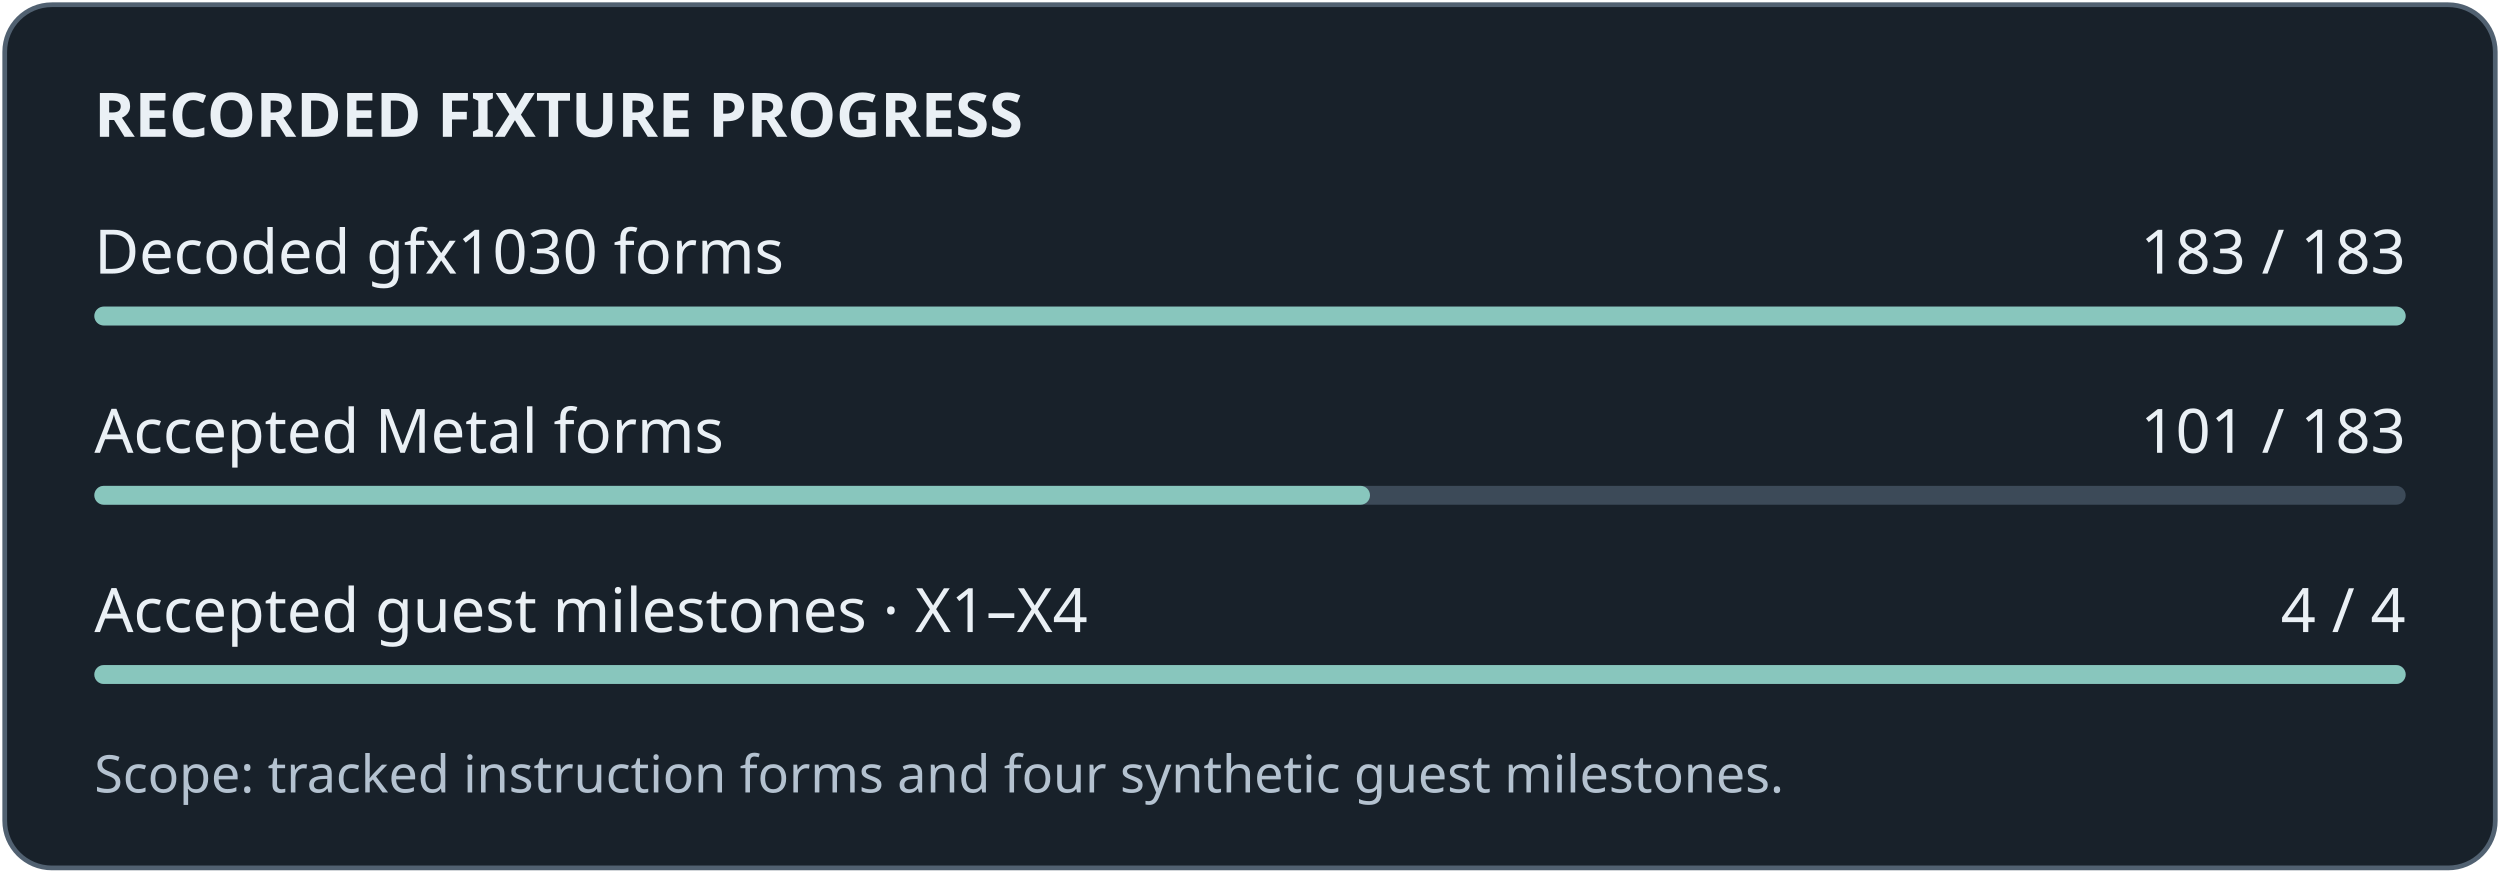
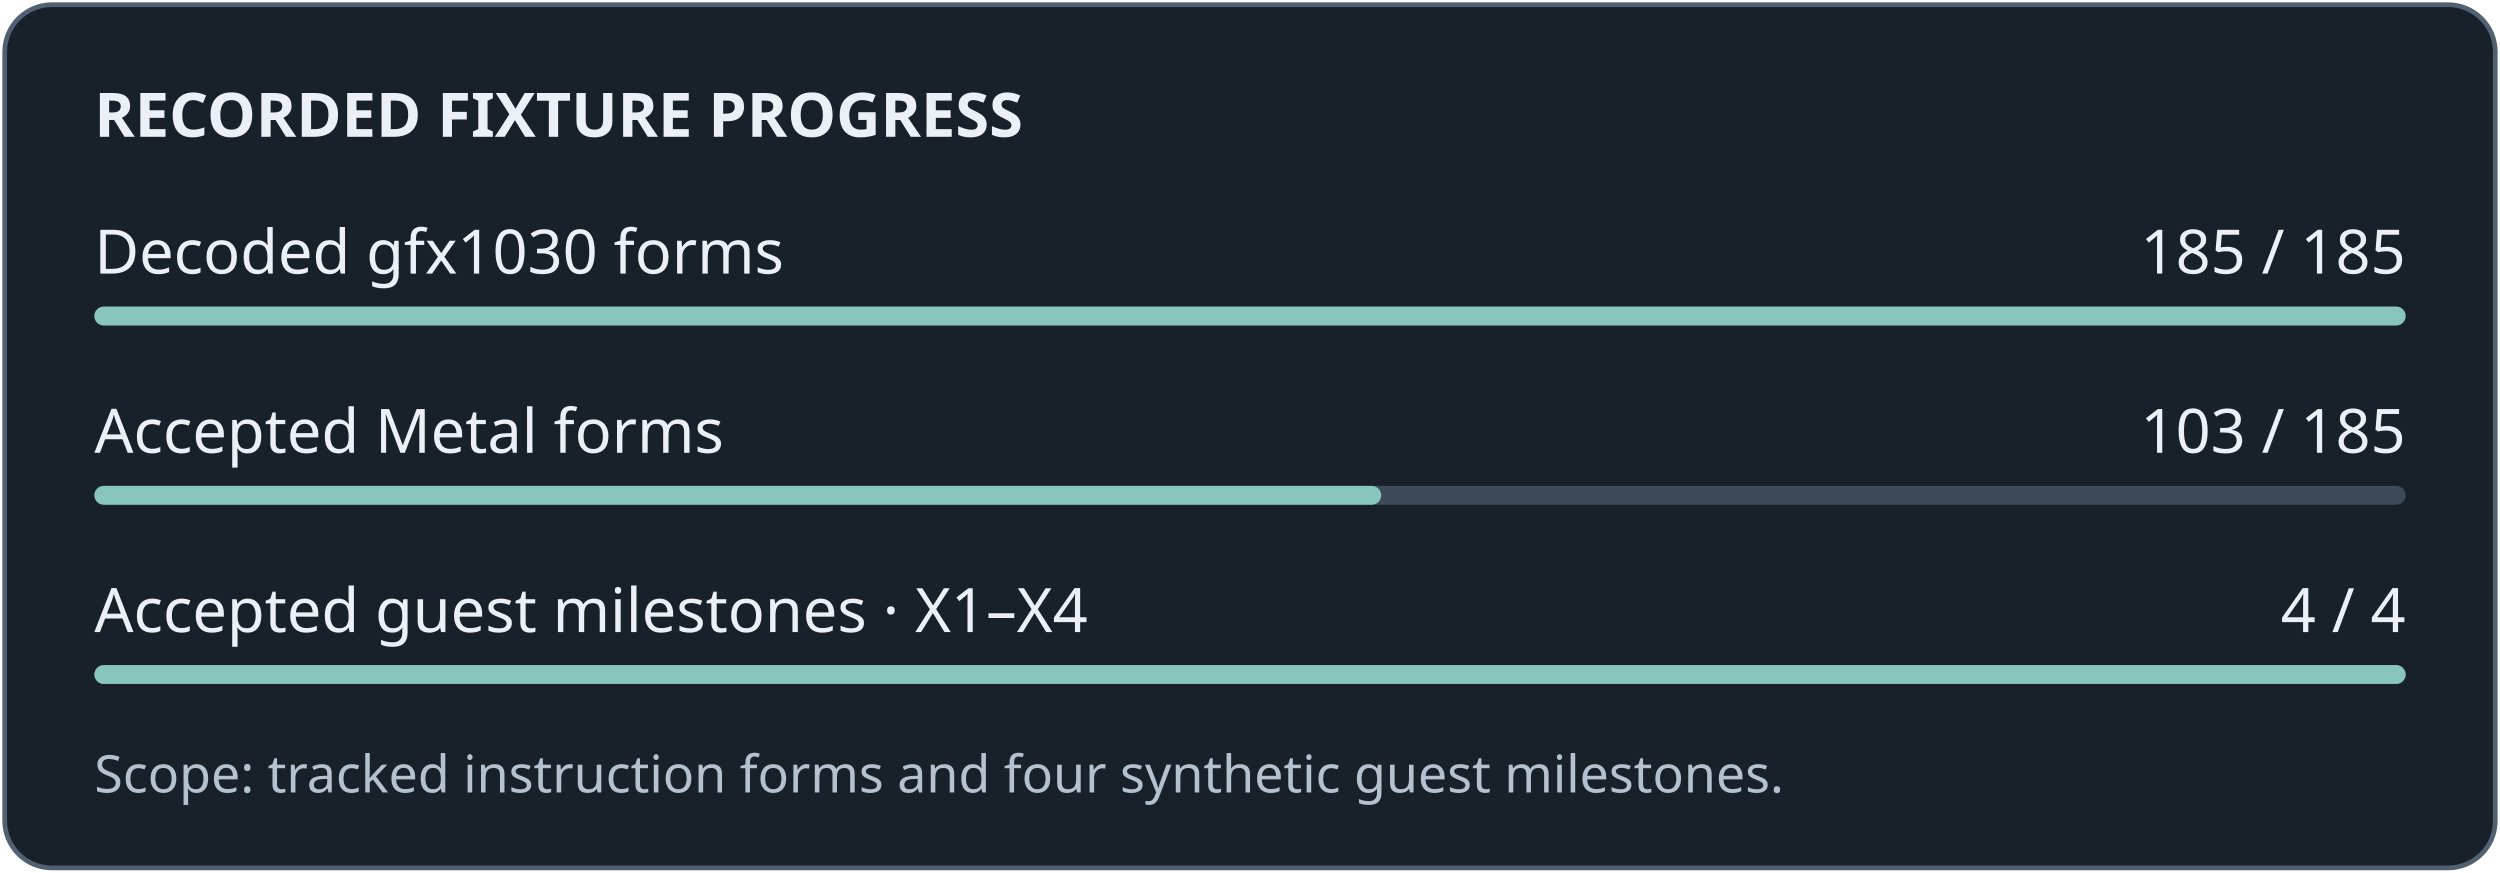
<svg xmlns="http://www.w3.org/2000/svg" width="530" height="185" viewBox="0 0 530 185" role="img" aria-labelledby="title description">
  <rect x="1" y="1" width="528" height="183" rx="10" fill="#18212a" stroke="#516171" />
  <g font-family="system-ui,sans-serif" fill="#eaf0f5">
    <text x="20" y="29" font-size="13" font-weight="700">RECORDED FIXTURE PROGRESS</text>
    <text x="20" y="58" font-size="13">Decoded gfx1030 forms</text>
-     <text x="510" y="58" font-size="13" text-anchor="end">183 / 183</text>
+     <text x="510" y="58" font-size="13" text-anchor="end">185 / 185</text>
    <rect x="20" y="65" width="490" height="4" rx="2" fill="#3c4a58" />
    <rect x="20" y="65" width="490.00" height="4" rx="2" fill="#88c6bd" />
    <text x="20" y="96" font-size="13">Accepted Metal forms</text>
-     <text x="510" y="96" font-size="13" text-anchor="end">101 / 183</text>
+     <text x="510" y="96" font-size="13" text-anchor="end">103 / 185</text>
    <rect x="20" y="103" width="490" height="4" rx="2" fill="#3c4a58" />
-     <rect x="20" y="103" width="270.44" height="4" rx="2" fill="#88c6bd" />
+     <rect x="20" y="103" width="272.81" height="4" rx="2" fill="#88c6bd" />
    <text x="20" y="134" font-size="13">Accepted guest milestones · X1–X4</text>
    <text x="510" y="134" font-size="13" text-anchor="end">4 / 4</text>
    <rect x="20" y="141" width="490" height="4" rx="2" fill="#3c4a58" />
    <rect x="20" y="141" width="490.00" height="4" rx="2" fill="#88c6bd" />
    <text x="20" y="168" font-size="11" fill="#b4c2d0">Scope: tracked instruction forms and four synthetic guest milestones.</text>
  </g>
</svg>
